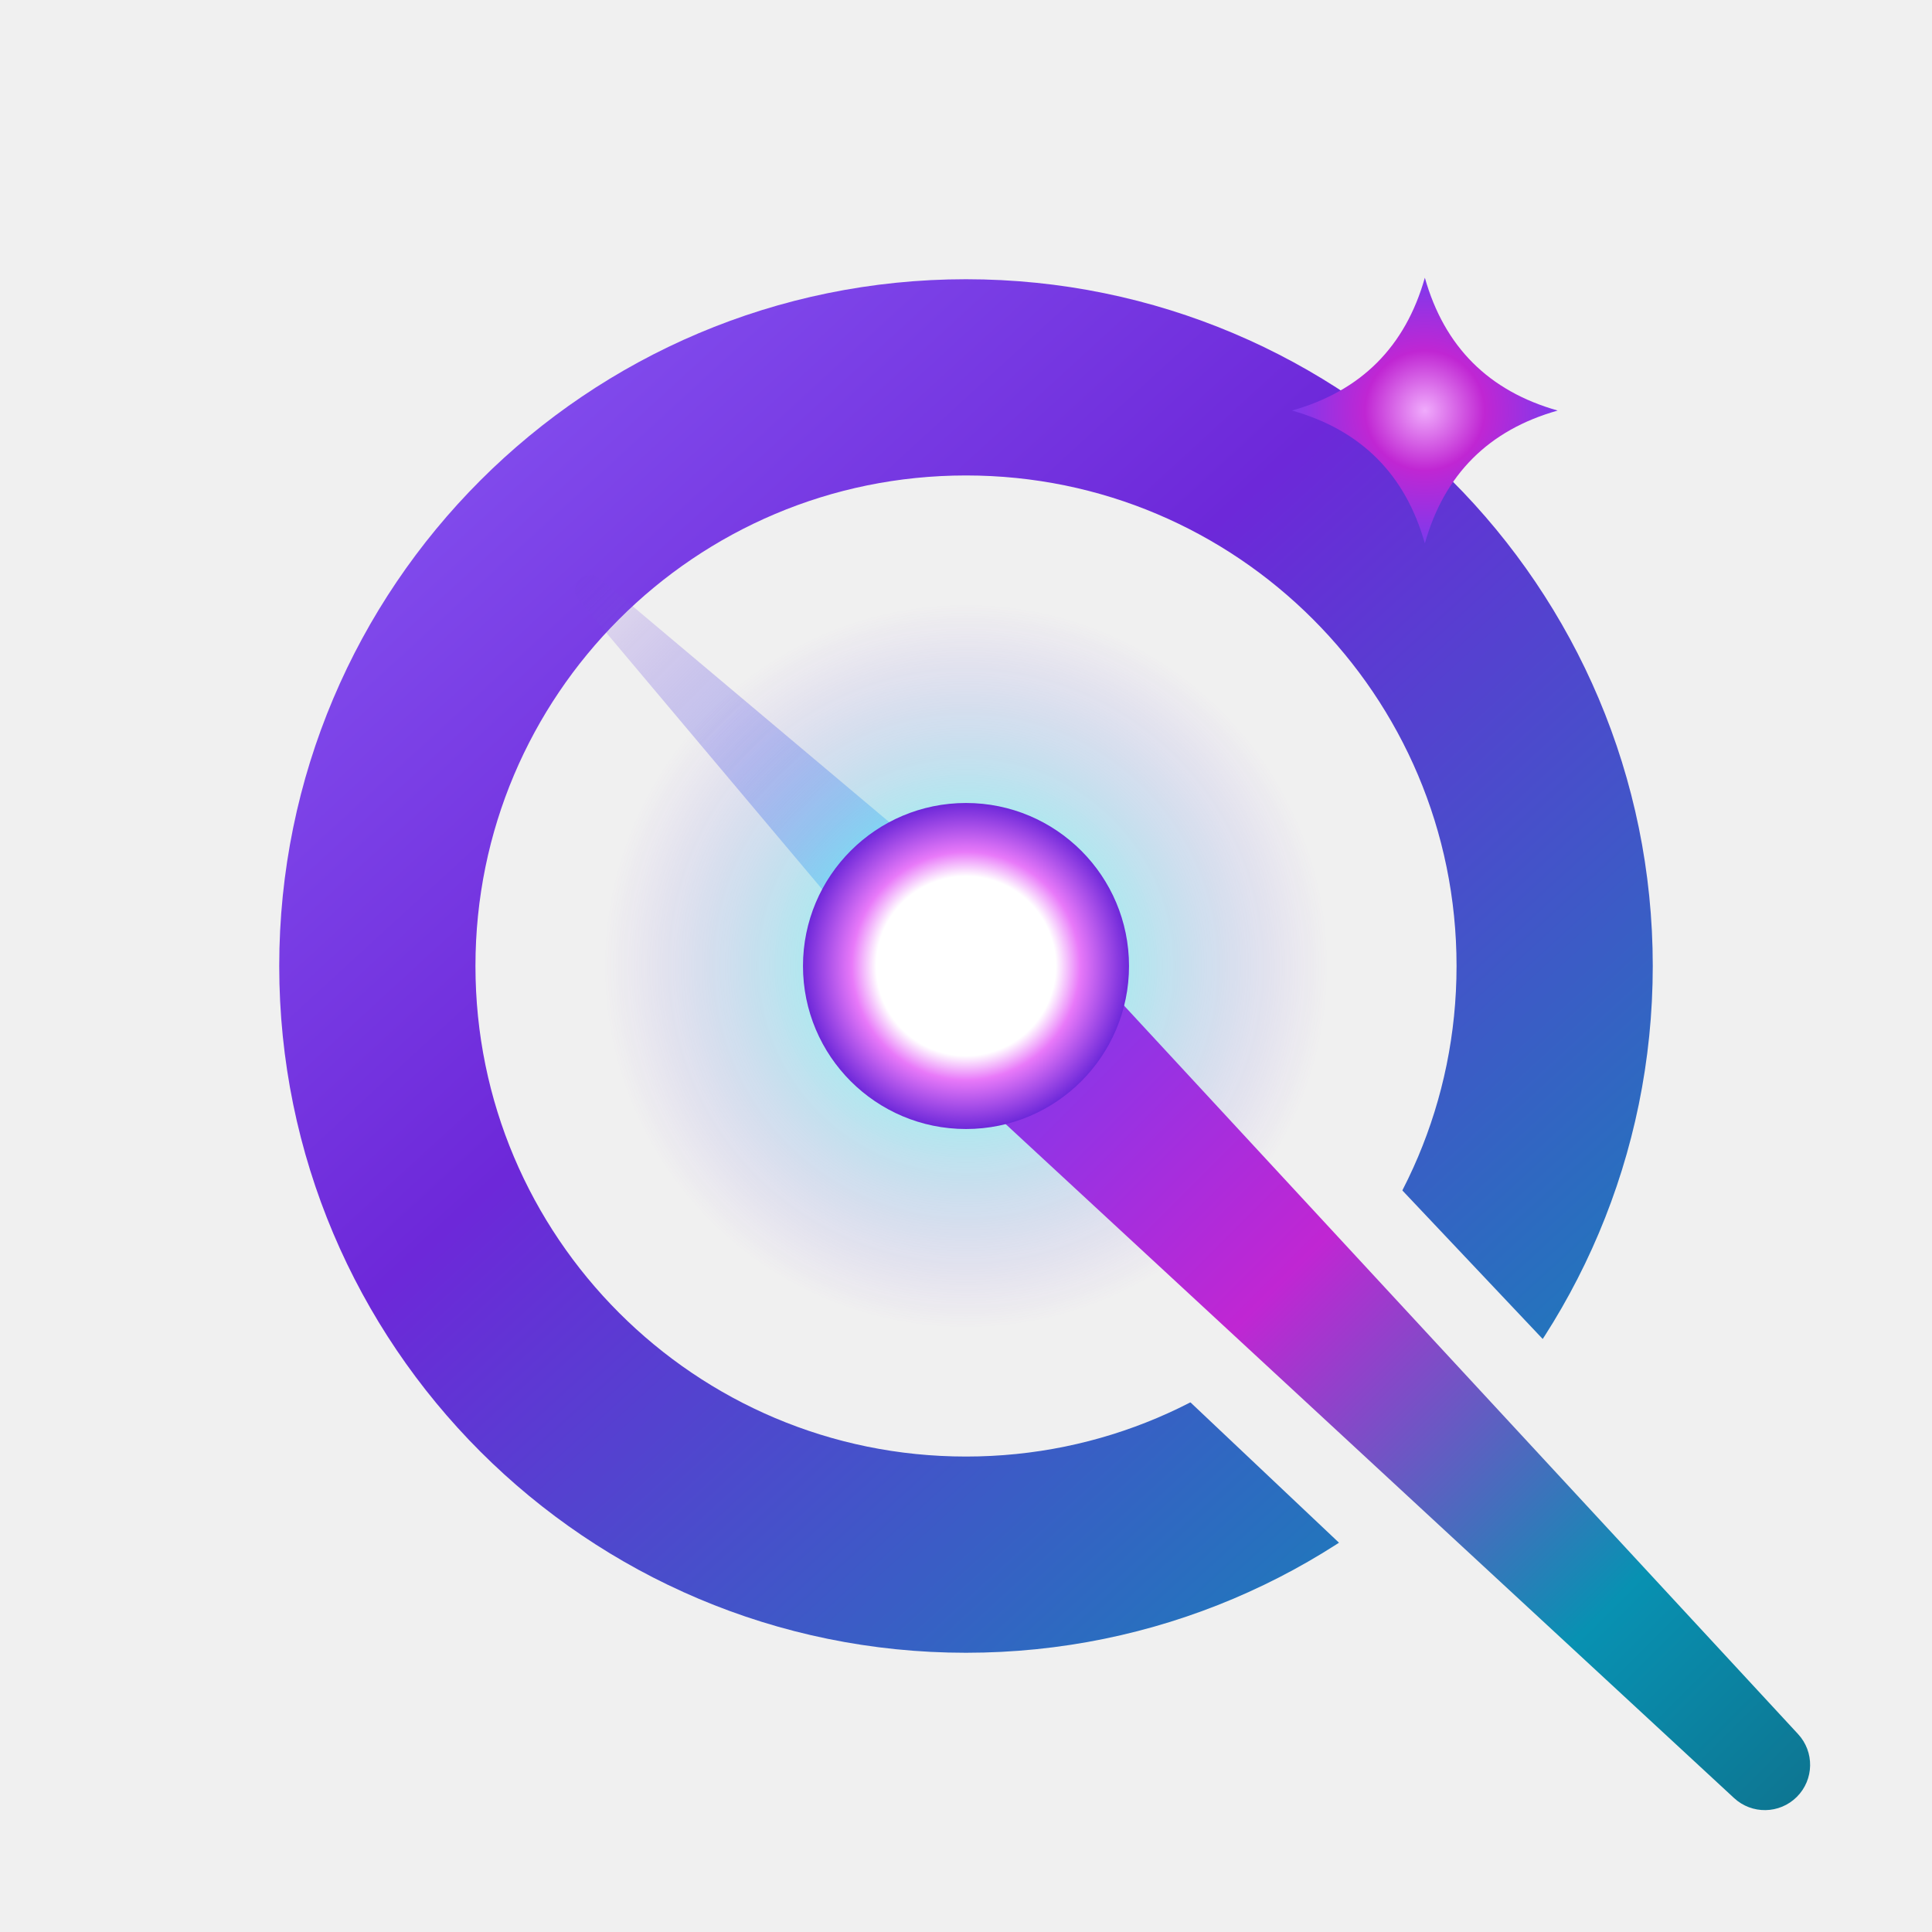
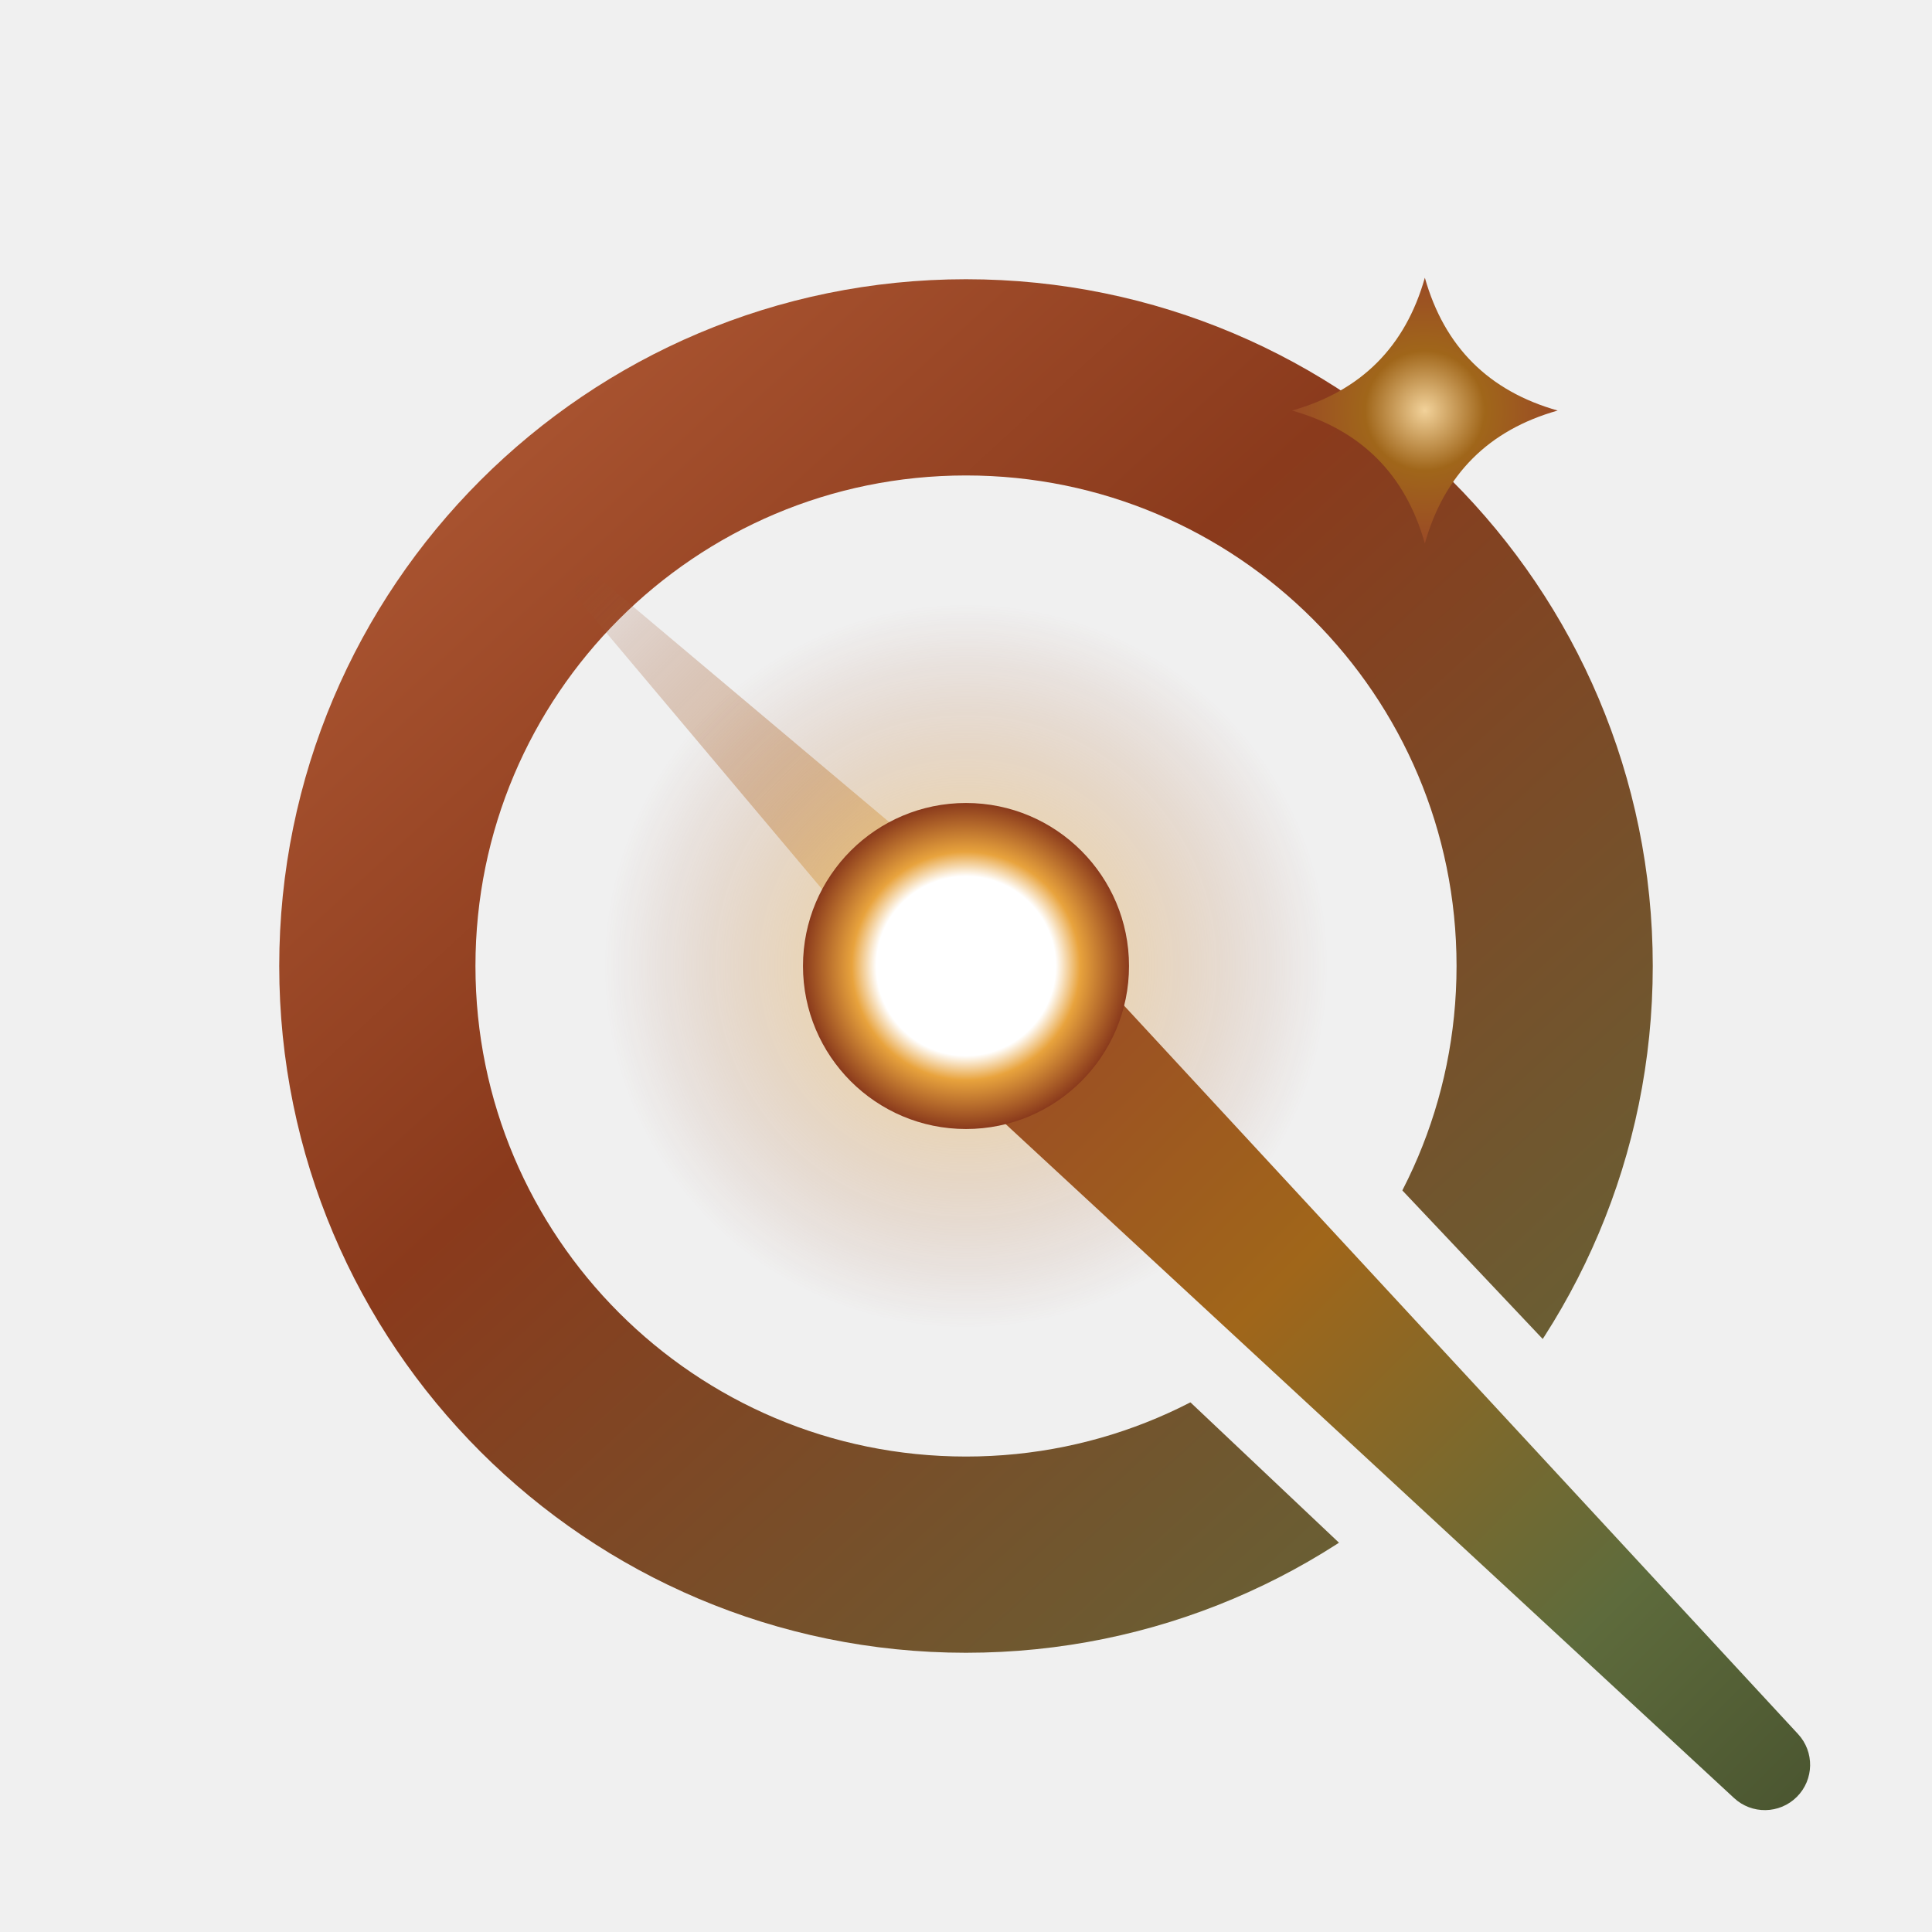
<svg xmlns="http://www.w3.org/2000/svg" viewBox="0 0 64 64" role="img" aria-labelledby="t d">
  <defs>
    <linearGradient id="a-ring" x1="10" y1="8" x2="54" y2="56" gradientUnits="userSpaceOnUse">
-       <stop offset="0" stop-color="#8B5CF6" />
-       <stop offset=".42" stop-color="#6D28D9" />
-       <stop offset="1" stop-color="#0891B2" />
+       <stop offset="0" stop-color="#B8603A" />
+       <stop offset=".42" stop-color="#8A3A1C" />
+       <stop offset="1" stop-color="#5E6B3C" />
    </linearGradient>
    <linearGradient id="a-jet" x1="33" y1="33" x2="60" y2="60" gradientUnits="userSpaceOnUse">
-       <stop offset="0" stop-color="#7C3AED" />
-       <stop offset=".35" stop-color="#C026D3" />
-       <stop offset=".75" stop-color="#0891B2" />
-       <stop offset="1" stop-color="#0E7490" />
+       <stop offset="0" stop-color="#9A4A26" />
+       <stop offset=".35" stop-color="#A0661A" />
+       <stop offset=".75" stop-color="#5E6B3C" />
+       <stop offset="1" stop-color="#4A5530" />
    </linearGradient>
    <radialGradient id="a-core" cx="32" cy="32" r="5.4" gradientUnits="userSpaceOnUse">
      <stop offset="0" stop-color="#fff" />
      <stop offset=".55" stop-color="#fff" />
-       <stop offset=".7" stop-color="#E879F9" />
-       <stop offset="1" stop-color="#6D28D9" />
+       <stop offset=".7" stop-color="#E8A33D" />
+       <stop offset="1" stop-color="#8A3A1C" />
    </radialGradient>
    <radialGradient id="a-glint" cx="47.2" cy="13.6" r="4.4" gradientUnits="userSpaceOnUse">
-       <stop offset="0" stop-color="#F0ABFC" />
-       <stop offset=".45" stop-color="#C026D3" />
-       <stop offset="1" stop-color="#7C3AED" />
+       <stop offset="0" stop-color="#F2D29A" />
+       <stop offset=".45" stop-color="#A0661A" />
+       <stop offset="1" stop-color="#9A4A26" />
    </radialGradient>
    <linearGradient id="a-cjet" x1="31" y1="31" x2="18" y2="18" gradientUnits="userSpaceOnUse">
-       <stop offset="0" stop-color="#A5F3FC" stop-opacity=".95" />
-       <stop offset="1" stop-color="#6D28D9" stop-opacity="0" />
+       <stop offset="0" stop-color="#F6DFA8" stop-opacity=".95" />
+       <stop offset="1" stop-color="#8A3A1C" stop-opacity="0" />
    </linearGradient>
    <radialGradient id="a-halo" cx="32" cy="32" r="12" gradientUnits="userSpaceOnUse">
-       <stop offset="0" stop-color="#C084FC" stop-opacity=".7" />
-       <stop offset=".45" stop-color="#22D3EE" stop-opacity=".3" />
-       <stop offset="1" stop-color="#6D28D9" stop-opacity="0" />
+       <stop offset="0" stop-color="#C9B48F" stop-opacity=".7" />
+       <stop offset=".45" stop-color="#D9973A" stop-opacity=".3" />
+       <stop offset="1" stop-color="#8A3A1C" stop-opacity="0" />
    </radialGradient>
    <mask id="a-cut" maskUnits="userSpaceOnUse" x="0" y="0" width="64" height="64">
      <rect width="64" height="64" fill="#fff" />
      <path d="M28.18 35.82L59.03 64.97A4.2 4.2 0 0 0 64.97 59.03L35.82 28.18Z" fill="#000" />
    </mask>
  </defs>
  <circle cx="32" cy="32" r="19.5" fill="none" stroke="url(#a-ring)" stroke-width="6.5" mask="url(#a-cut)" />
  <path d="M32.34 29.66L19.85 19.15A0.5 0.5 0 0 0 19.15 19.85L29.66 32.34Z" fill="url(#a-cjet)" />
  <circle cx="32" cy="32" r="12" fill="url(#a-halo)" />
  <path d="M30.95 35.05L57.44 59.56A1.5 1.5 0 0 0 59.56 57.44L35.05 30.95Z" fill="url(#a-jet)" />
  <circle cx="32" cy="32" r="5.4" fill="url(#a-core)" />
  <path d="M47.2 9.2Q48.17 12.63 51.6 13.6Q48.17 14.57 47.2 18Q46.23 14.57 42.8 13.6Q46.23 12.63 47.2 9.2Z" fill="url(#a-glint)" />
</svg>
